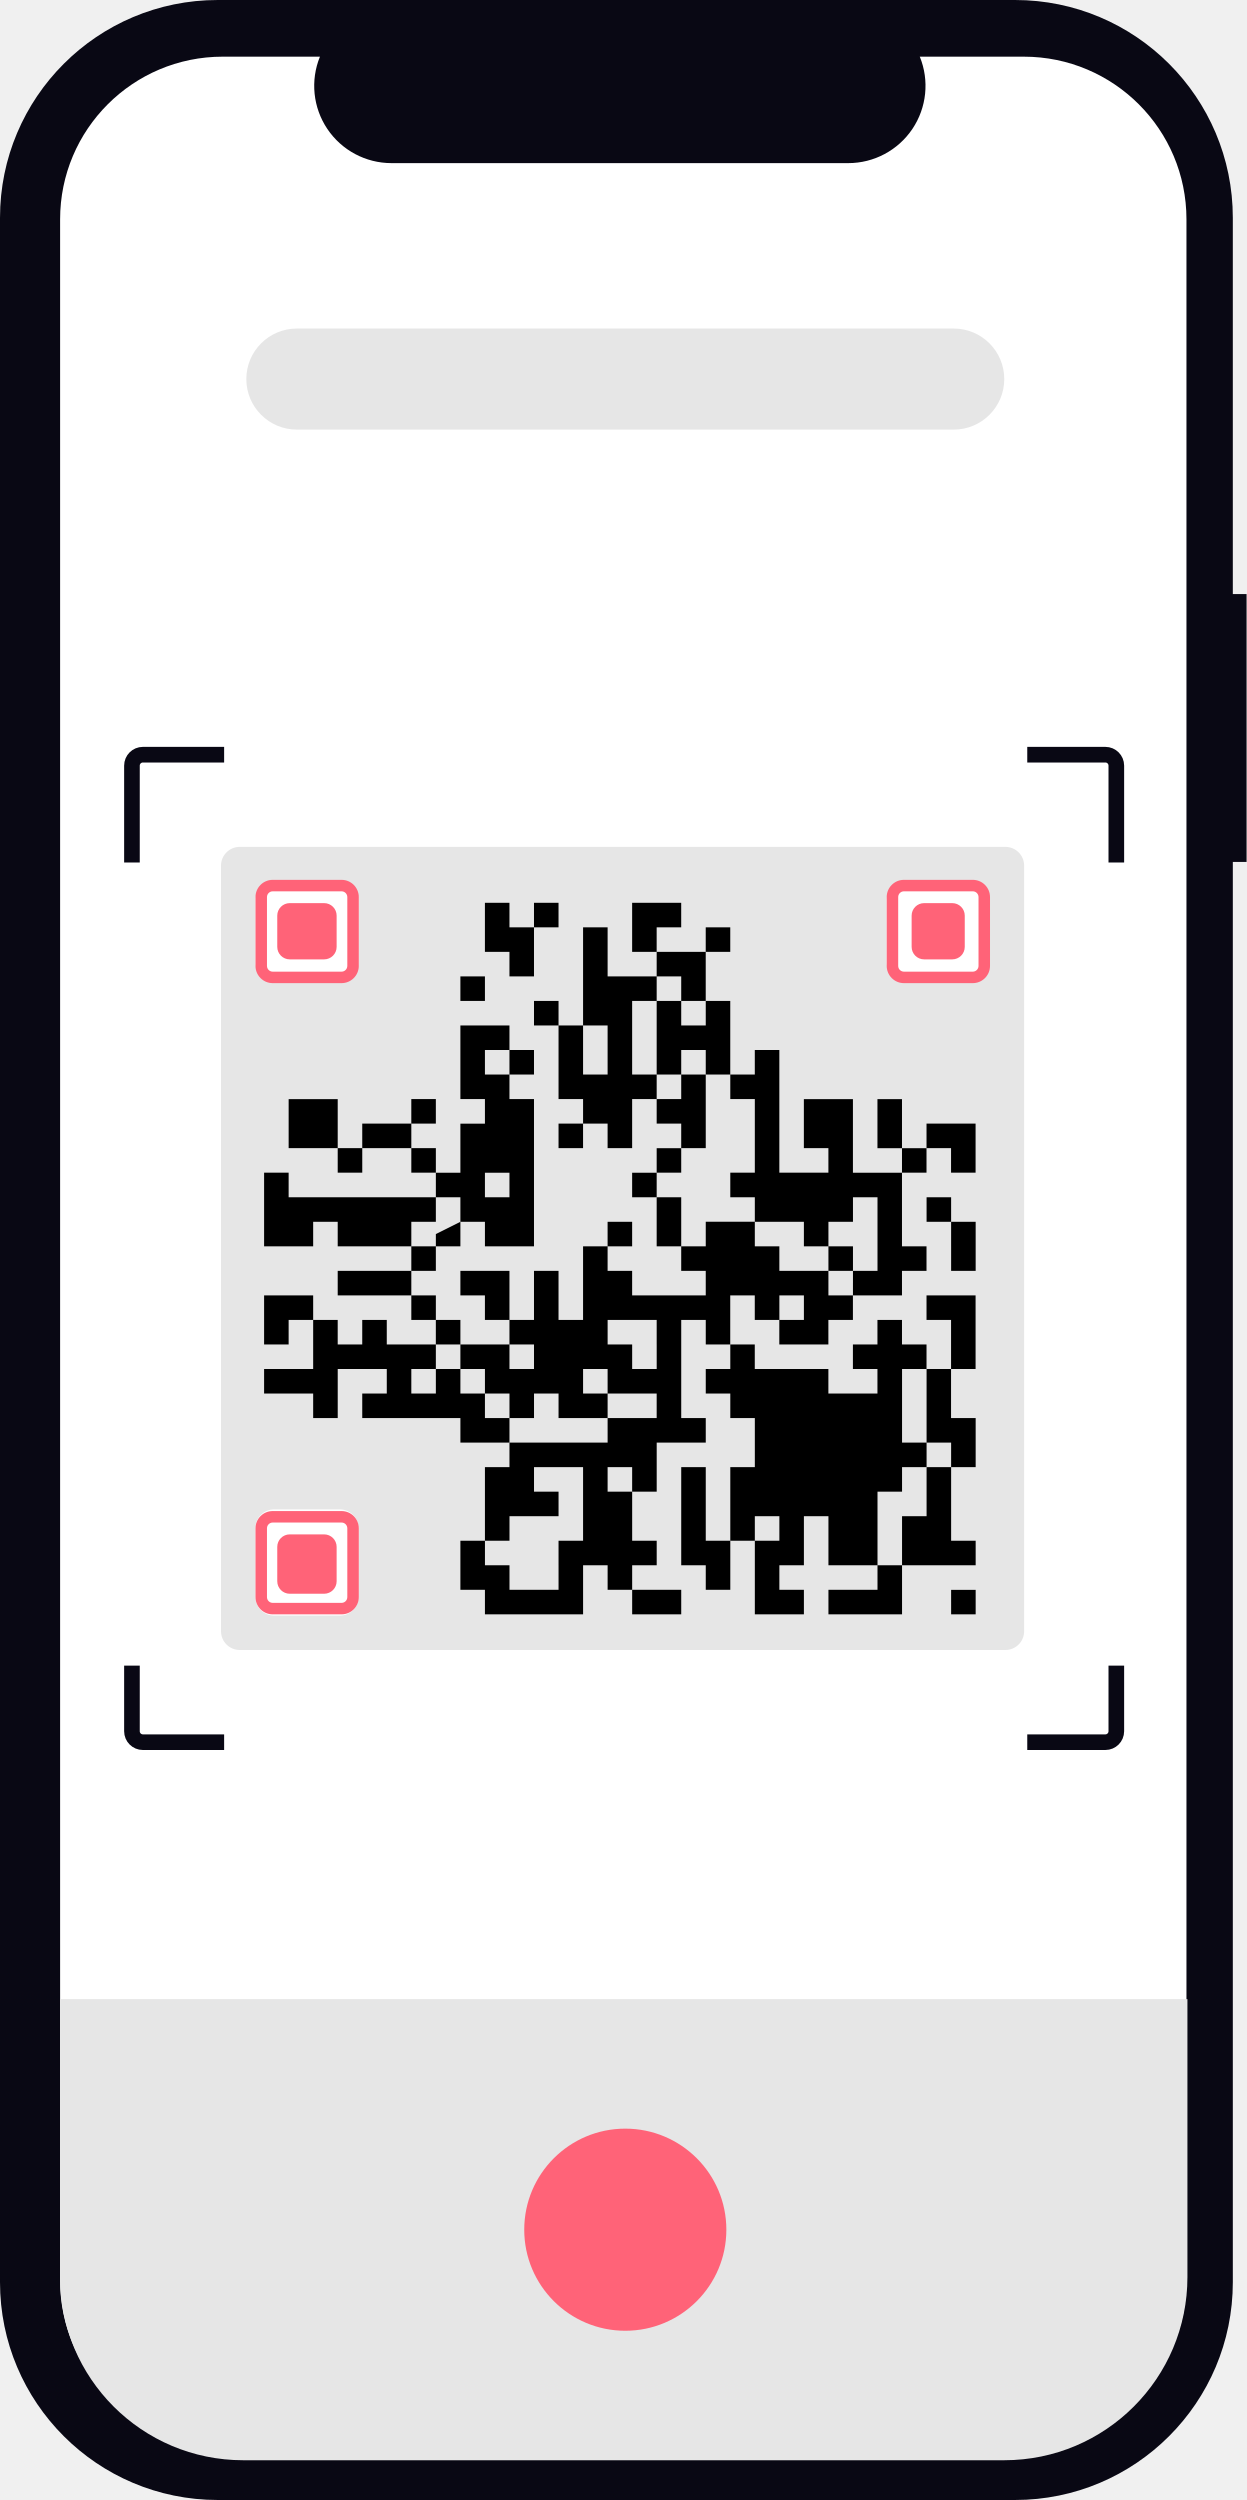
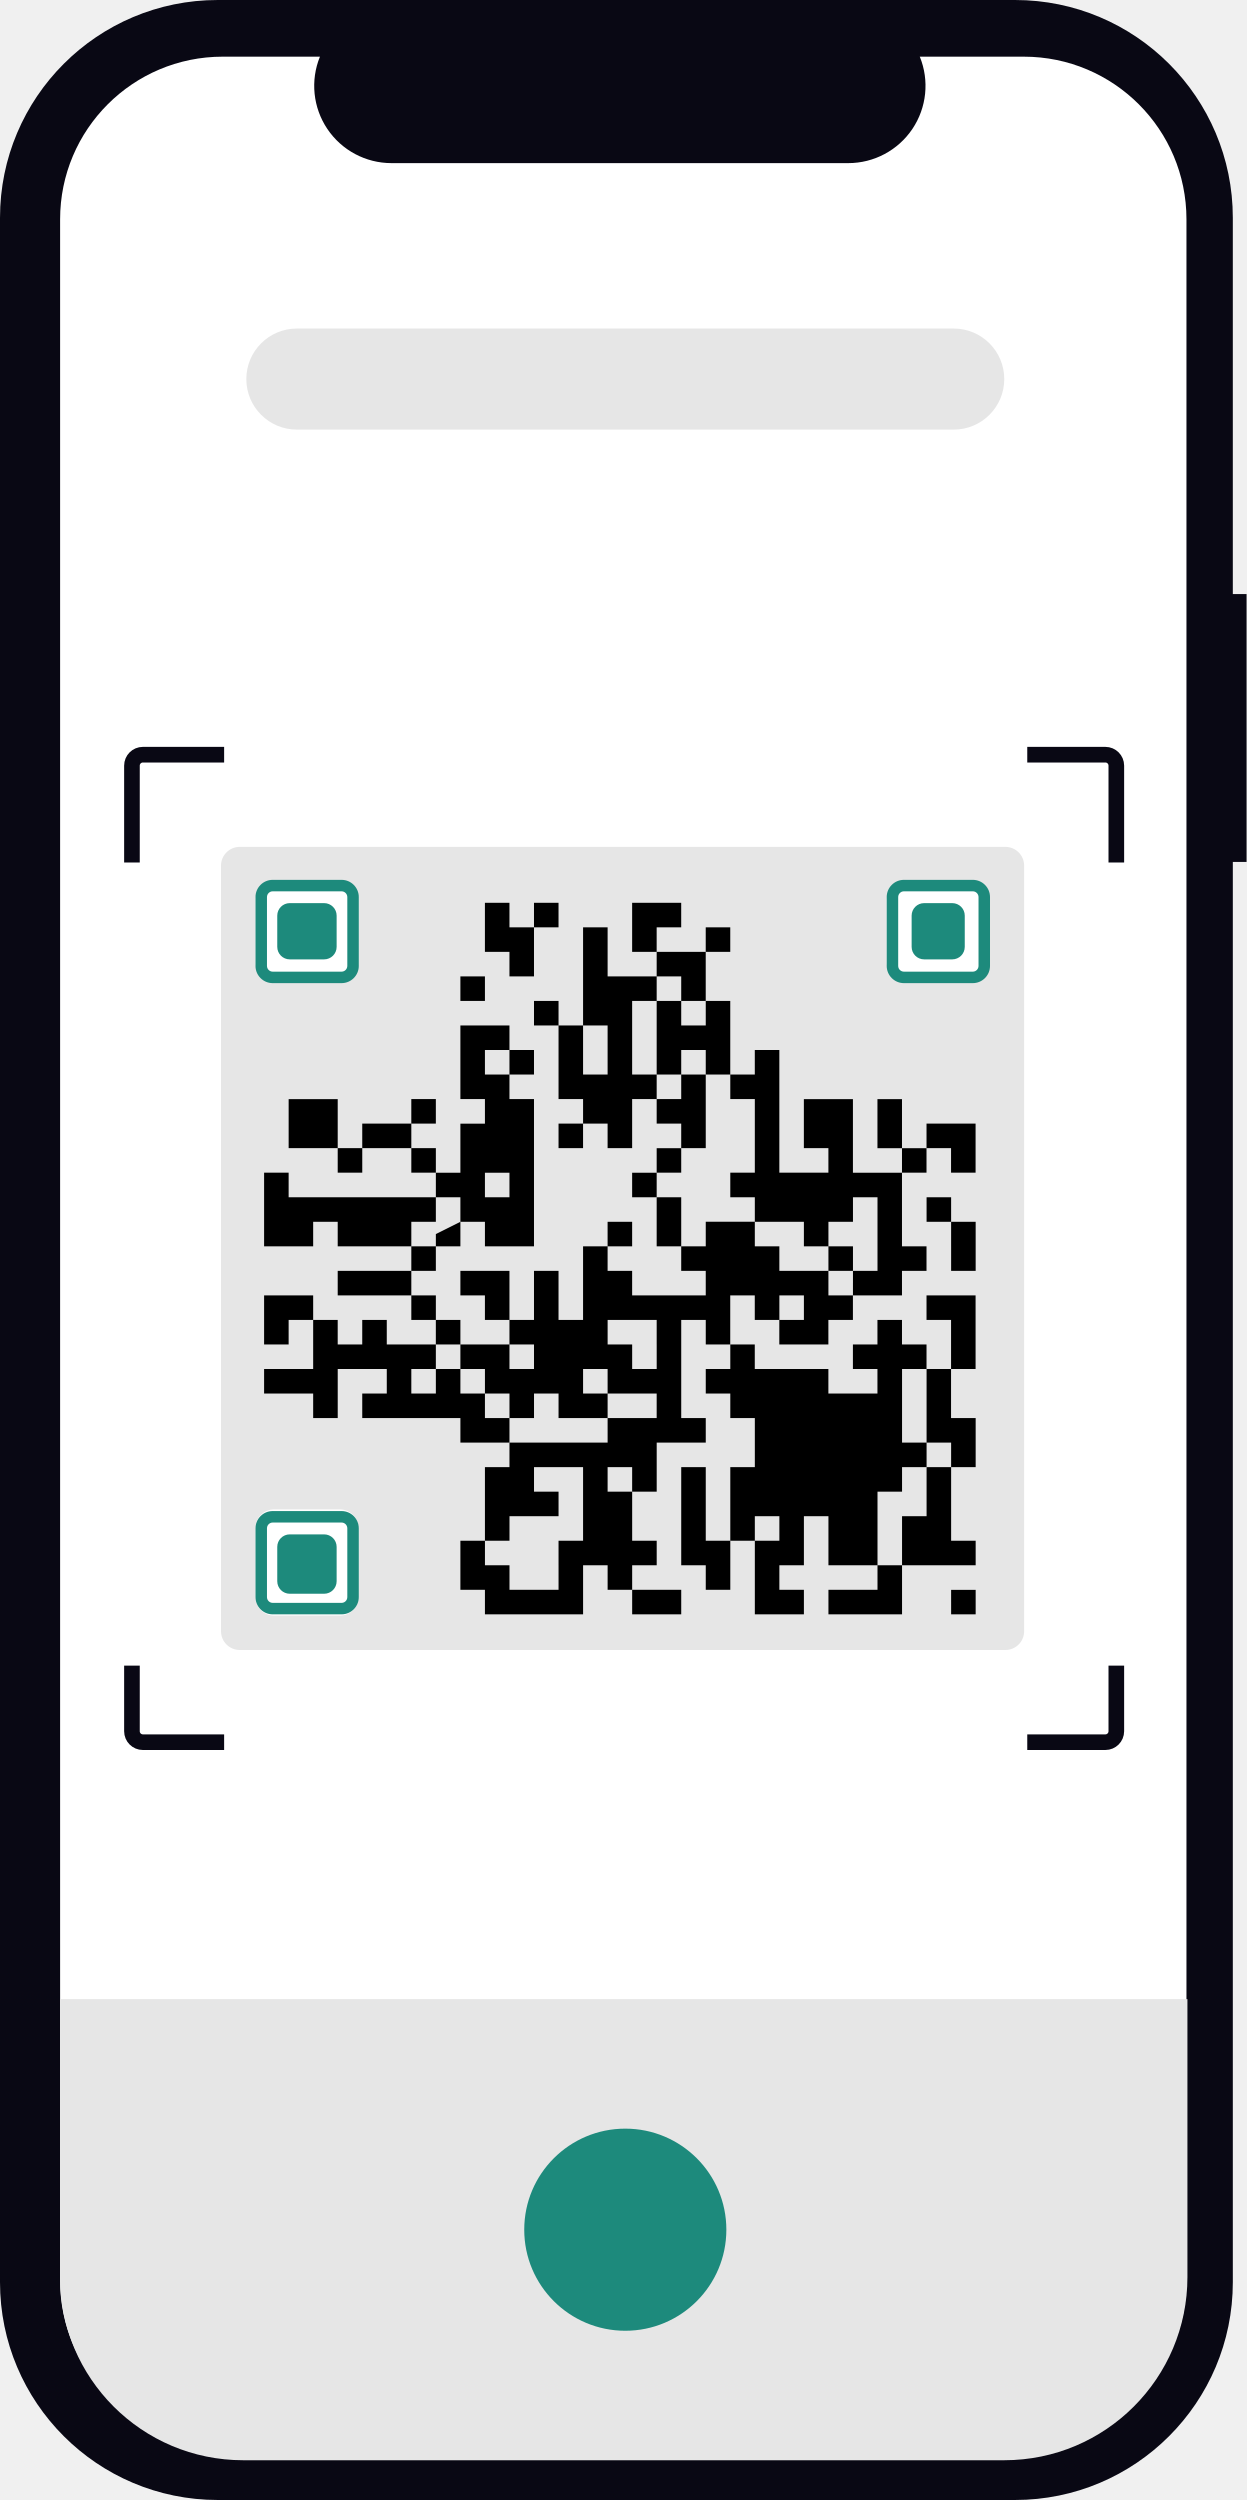
<svg xmlns="http://www.w3.org/2000/svg" width="398.904" height="800" viewBox="0 0 398.904 800" role="img" artist="Katerina Limpitsouni" source="https://undraw.co/">
  <g transform="translate(-642 -139.966)">
    <g transform="translate(642 139.966)">
      <g transform="translate(0 0)">
        <path d="M665.268,269.3h-4.4V148.885a69.692,69.692,0,0,0-69.692-69.692H336.058a69.693,69.693,0,0,0-69.693,69.692V809.5a69.693,69.693,0,0,0,69.692,69.692H591.178A69.693,69.693,0,0,0,660.87,809.5V355.018h4.4Z" transform="translate(-266.365 -79.193)" fill="#090814" />
        <path d="M592.254,95.686h-33.3a24.727,24.727,0,0,1-22.894,34.067H389.9A24.727,24.727,0,0,1,367,95.686H335.9a52.045,52.045,0,0,0-52.045,52.045V807.383A52.045,52.045,0,0,0,335.9,859.428H592.244a52.045,52.045,0,0,0,52.045-52.045V147.733a52.045,52.045,0,0,0-52.036-52.045Z" transform="translate(-264.621 -77.553)" fill="#fff" />
      </g>
    </g>
    <g transform="translate(712.884 410.628)">
      <rect width="257" height="257" rx="6" transform="translate(-0.162 0.338)" fill="#e6e6e6" />
      <rect width="33" height="32" rx="6" transform="translate(10.838 11.338)" fill="#fff" />
-       <path d="M5.509,3.673A1.838,1.838,0,0,0,3.673,5.509V27.544A1.838,1.838,0,0,0,5.509,29.38H27.544a1.838,1.838,0,0,0,1.836-1.836V5.509a1.838,1.838,0,0,0-1.836-1.836H5.509M5.509,0H27.544a5.509,5.509,0,0,1,5.509,5.509V27.544a5.509,5.509,0,0,1-5.509,5.509H5.509A5.509,5.509,0,0,1,0,27.544V5.509A5.509,5.509,0,0,1,5.509,0Z" transform="translate(10.874 10.889)" fill="#ff6378" />
-       <rect width="19" height="18" rx="4" transform="translate(17.838 18.338)" fill="#ff6378" />
+       <path d="M5.509,3.673A1.838,1.838,0,0,0,3.673,5.509V27.544A1.838,1.838,0,0,0,5.509,29.38H27.544a1.838,1.838,0,0,0,1.836-1.836V5.509a1.838,1.838,0,0,0-1.836-1.836H5.509M5.509,0H27.544a5.509,5.509,0,0,1,5.509,5.509V27.544a5.509,5.509,0,0,1-5.509,5.509H5.509A5.509,5.509,0,0,1,0,27.544V5.509A5.509,5.509,0,0,1,5.509,0Z" transform="translate(10.874 10.889)" fill="#1d8a7c" />
+       <rect width="19" height="18" rx="4" transform="translate(17.838 18.338)" fill="#1d8a7c" />
      <rect width="32" height="32" rx="6" transform="translate(212.838 11.338)" fill="#fff" />
-       <path d="M5.509,3.673A1.838,1.838,0,0,0,3.673,5.509V27.544A1.838,1.838,0,0,0,5.509,29.38H27.544a1.838,1.838,0,0,0,1.836-1.836V5.509a1.838,1.838,0,0,0-1.836-1.836H5.509M5.509,0H27.544a5.509,5.509,0,0,1,5.509,5.509V27.544a5.509,5.509,0,0,1-5.509,5.509H5.509A5.509,5.509,0,0,1,0,27.544V5.509A5.509,5.509,0,0,1,5.509,0Z" transform="translate(212.864 10.889)" fill="#ff6378" />
-       <rect width="17" height="18" rx="4" transform="translate(220.838 18.338)" fill="#ff6378" />
+       <path d="M5.509,3.673A1.838,1.838,0,0,0,3.673,5.509V27.544A1.838,1.838,0,0,0,5.509,29.38H27.544a1.838,1.838,0,0,0,1.836-1.836V5.509a1.838,1.838,0,0,0-1.836-1.836H5.509M5.509,0H27.544a5.509,5.509,0,0,1,5.509,5.509V27.544a5.509,5.509,0,0,1-5.509,5.509H5.509A5.509,5.509,0,0,1,0,27.544V5.509A5.509,5.509,0,0,1,5.509,0Z" transform="translate(212.864 10.889)" fill="#1d8a7c" />
+       <rect width="17" height="18" rx="4" transform="translate(220.838 18.338)" fill="#1d8a7c" />
      <rect width="33" height="34" rx="6" transform="translate(10.838 212.338)" fill="#fff" />
-       <path d="M5.509,3.673A1.838,1.838,0,0,0,3.673,5.509V27.544A1.838,1.838,0,0,0,5.509,29.38H27.544a1.838,1.838,0,0,0,1.836-1.836V5.509a1.838,1.838,0,0,0-1.836-1.836H5.509M5.509,0H27.544a5.509,5.509,0,0,1,5.509,5.509V27.544a5.509,5.509,0,0,1-5.509,5.509H5.509A5.509,5.509,0,0,1,0,27.544V5.509A5.509,5.509,0,0,1,5.509,0Z" transform="translate(10.874 212.878)" fill="#ff6378" />
-       <rect width="19" height="19" rx="4" transform="translate(17.838 220.338)" fill="#ff6378" />
+       <path d="M5.509,3.673A1.838,1.838,0,0,0,3.673,5.509V27.544A1.838,1.838,0,0,0,5.509,29.38H27.544a1.838,1.838,0,0,0,1.836-1.836V5.509a1.838,1.838,0,0,0-1.836-1.836H5.509M5.509,0H27.544a5.509,5.509,0,0,1,5.509,5.509V27.544a5.509,5.509,0,0,1-5.509,5.509H5.509A5.509,5.509,0,0,1,0,27.544V5.509A5.509,5.509,0,0,1,5.509,0Z" transform="translate(10.874 212.878)" fill="#1d8a7c" />
+       <rect width="19" height="19" rx="4" transform="translate(17.838 220.338)" fill="#1d8a7c" />
      <path d="M102.665,255.771v-3.926H94.813v-15.7h7.852V212.588h7.852v-7.852h-15.7v-7.852H63.407v-7.852h7.852v-7.852h-15.7v15.7H47.7v-7.852H32v-7.852H47.7v-15.7H39.852v7.852H32v-15.7H47.7v7.852h7.852v7.852h7.852v-7.852h7.852v7.852h15.7v-7.852H79.11v-7.852H55.555v-7.852H79.11v-7.852H55.555v-7.852H47.7v7.852H32V118.368h7.852v7.852h47.11v-7.852H79.11v-7.852h-15.7v7.852H55.555v-7.852h-15.7v-15.7h15.7v15.7h7.852v-7.852h15.7V94.813h7.852v7.852H79.11v7.852h7.852v7.852h7.852v-15.7h7.852V94.813H94.813V71.258h15.7V79.11h7.852v7.852h-7.852v7.852h7.852v47.11h-15.7v-7.852H94.813v7.852H86.961v7.852H79.11v7.852h7.852v7.852h7.852v7.852h15.7v-7.852h-7.852v-7.852H94.813v-7.852h15.7v15.7h7.852v-15.7h7.852v15.7h7.852V141.923h7.852v-7.852h7.852v7.852h-7.852v7.852h7.852v7.852h23.555v-7.852h-7.852v-7.852h-7.852v-15.7h-7.852v-7.852h7.852v-7.852h7.852v-7.852h-7.852V94.813h-7.852v15.7h-7.852v-7.852h-7.852v7.852H126.22v-7.852h7.852V94.813H126.22V71.258h-7.852V63.407h7.852v7.852h7.852V39.852h7.852v15.7h15.7V47.7h-7.852V32h15.7v7.852h-7.852V47.7h15.7V39.852h7.852V47.7h-7.852v15.7h7.852V86.961h7.852V79.11h7.852v39.258h15.7v-7.852h-7.852v-15.7h15.7v23.555h15.7v-7.852h-7.852v-15.7h7.852v15.7h7.852v-7.852h15.7v15.7h-7.852v-7.852h-7.852v7.852h-7.852v23.555h7.852v7.852h-7.852v7.852h-15.7v7.852h-7.852v7.852h-15.7v-7.852h-7.852v-7.852h-7.852v15.7h7.852v7.852h23.555v7.852h15.7v-7.852h-7.852v-7.852h7.852v-7.852h7.852v7.852h7.852v7.852h7.852v-15.7h-7.852v-7.852h15.7v23.555h-7.852v15.7H259.7v15.7h-7.852v23.555H259.7v7.852H236.142v15.7H212.588v-7.852h15.7v-7.852h-15.7v-15.7h-7.852v15.7h-7.852v7.852h7.852V259.7h-15.7V236.142h-7.852v15.7h-7.852v-7.852h-7.852V212.588h7.852v23.555h7.852V212.588h7.852v-15.7h-7.852v-7.852h-7.852v-7.852h7.852v-7.852h-7.852v-7.852h-7.852v31.407h7.852v7.852h-15.7v15.7h-7.852v15.7h7.852v7.852h-7.852v7.852h15.7V259.7h-15.7v-7.852h-7.852v-7.852h-7.852v15.7H102.665v-3.926Zm23.555-11.777v-7.852h7.852V212.588h-15.7v7.852h7.852v7.852h-15.7v7.852h-7.852v7.852h7.852v7.852h15.7v-7.852Zm109.923-7.852v-7.852h7.852v-15.7h7.852v-7.852h-7.852V181.181h-7.852v23.555h7.852v7.852h-7.852v7.852h-7.852v23.555h7.852v-7.852Zm-39.258-3.926v-3.926h-7.852v7.852h7.852v-3.926Zm-47.11-15.7v-3.926h-7.852v7.852h7.852v-3.926Zm70.665-7.852V196.884H196.884v23.555h23.555V208.662Zm-28.636,0,3.712-12.871,27-1.2-.9,26.718h-26.1Zm-49.88-7.852v-3.926h15.7v-7.852h-15.7v-7.852h-7.852v7.852h7.852v7.852h-15.7v-7.852h-7.852v7.852h-7.852v-7.852h-7.852v-7.852H94.813v-7.852H86.961v7.852H79.11v7.852h7.852v-7.852h7.852v7.852h7.852v7.852h7.852v7.852h31.407V200.81Zm-23.555-23.555v-3.926h-7.852v7.852h7.852v-3.926Zm39.258-3.926v-7.852h-15.7v7.852h7.852v7.852h7.852v-7.852Zm47.11-11.777v-3.926h-7.852v7.852h7.852v-3.926Zm15.7-7.852v-3.926h7.852V126.22h-7.852v7.852h-7.852v7.852h-7.852v-7.852h-15.7V126.22h-7.852v-7.852h7.852V94.813h-7.852V86.961h-7.852V79.11h-7.852v7.852h-7.852V63.407h7.852v7.852h7.852V63.407h-7.852V55.555h-7.852v7.852h-7.852V86.961h7.852v7.852h7.852V86.961h7.852v23.555h-7.852v7.852h-7.852v7.852h7.852v15.7h7.852v-7.852h15.7v7.852h7.852v7.852h15.7v7.852h7.852V153.7Zm-7.852-7.852v-3.926h7.852v7.852h-7.852v-3.926ZM86.961,138l7.852-3.926V126.22H86.961v7.852H79.11v7.852h7.852V138Zm23.555-15.7v-3.926h-7.852v7.852h7.852Zm0-39.258V79.11h-7.852v7.852h7.852V83.036Zm31.407-3.926V71.258h-7.852v15.7h7.852V79.11Zm39.258-39.258Zm70.665,215.92v-3.926H259.7V259.7h-7.852v-3.926Zm0-113.849v-7.852h-7.852V126.22h7.852v7.852H259.7v15.7h-7.852v-7.852ZM86.961,86.961Zm7.852-27.481V55.555h7.852v7.852H94.813V59.481Zm15.7-7.852V47.7h-7.852V32h7.852v7.852h7.852V32h7.852v7.852h-7.852v15.7h-7.852V51.629Z" transform="translate(-18.372 -13.766)" />
    </g>
    <path d="M0,0H360.777V88.931a58.614,58.614,0,0,1-58.614,58.614H58.614A58.614,58.614,0,0,1,0,88.931Z" transform="translate(661.201 779.698)" fill="#e6e6e6" />
    <g transform="translate(681.722 378.966)" fill="none" stroke="#090814" stroke-width="5">
      <rect width="320" height="321" rx="6" stroke="none" />
      <rect x="2.5" y="2.5" width="315" height="316" rx="3.5" fill="none" />
    </g>
    <rect width="18" height="257" transform="translate(992.722 415.966)" fill="#fff" />
    <rect width="18" height="257" transform="translate(671.722 415.966)" fill="#fff" />
    <rect width="257" height="27" transform="translate(713.722 365.966)" fill="#fff" />
    <rect width="257" height="27" transform="translate(713.722 685.966)" fill="#fff" />
-     <path d="M32.339,0A32.339,32.339,0,1,1,0,32.339,32.339,32.339,0,0,1,32.339,0Z" transform="translate(809.756 821.132)" fill="#ff6378" />
+     <path d="M32.339,0A32.339,32.339,0,1,1,0,32.339,32.339,32.339,0,0,1,32.339,0Z" transform="translate(809.756 821.132)" fill="#1d8a7c" />
    <path d="M16.169,0h210.2a16.169,16.169,0,1,1,0,32.339H16.169A16.169,16.169,0,0,1,16.169,0Z" transform="translate(720.825 245.101)" fill="#e6e6e6" />
  </g>
</svg>
